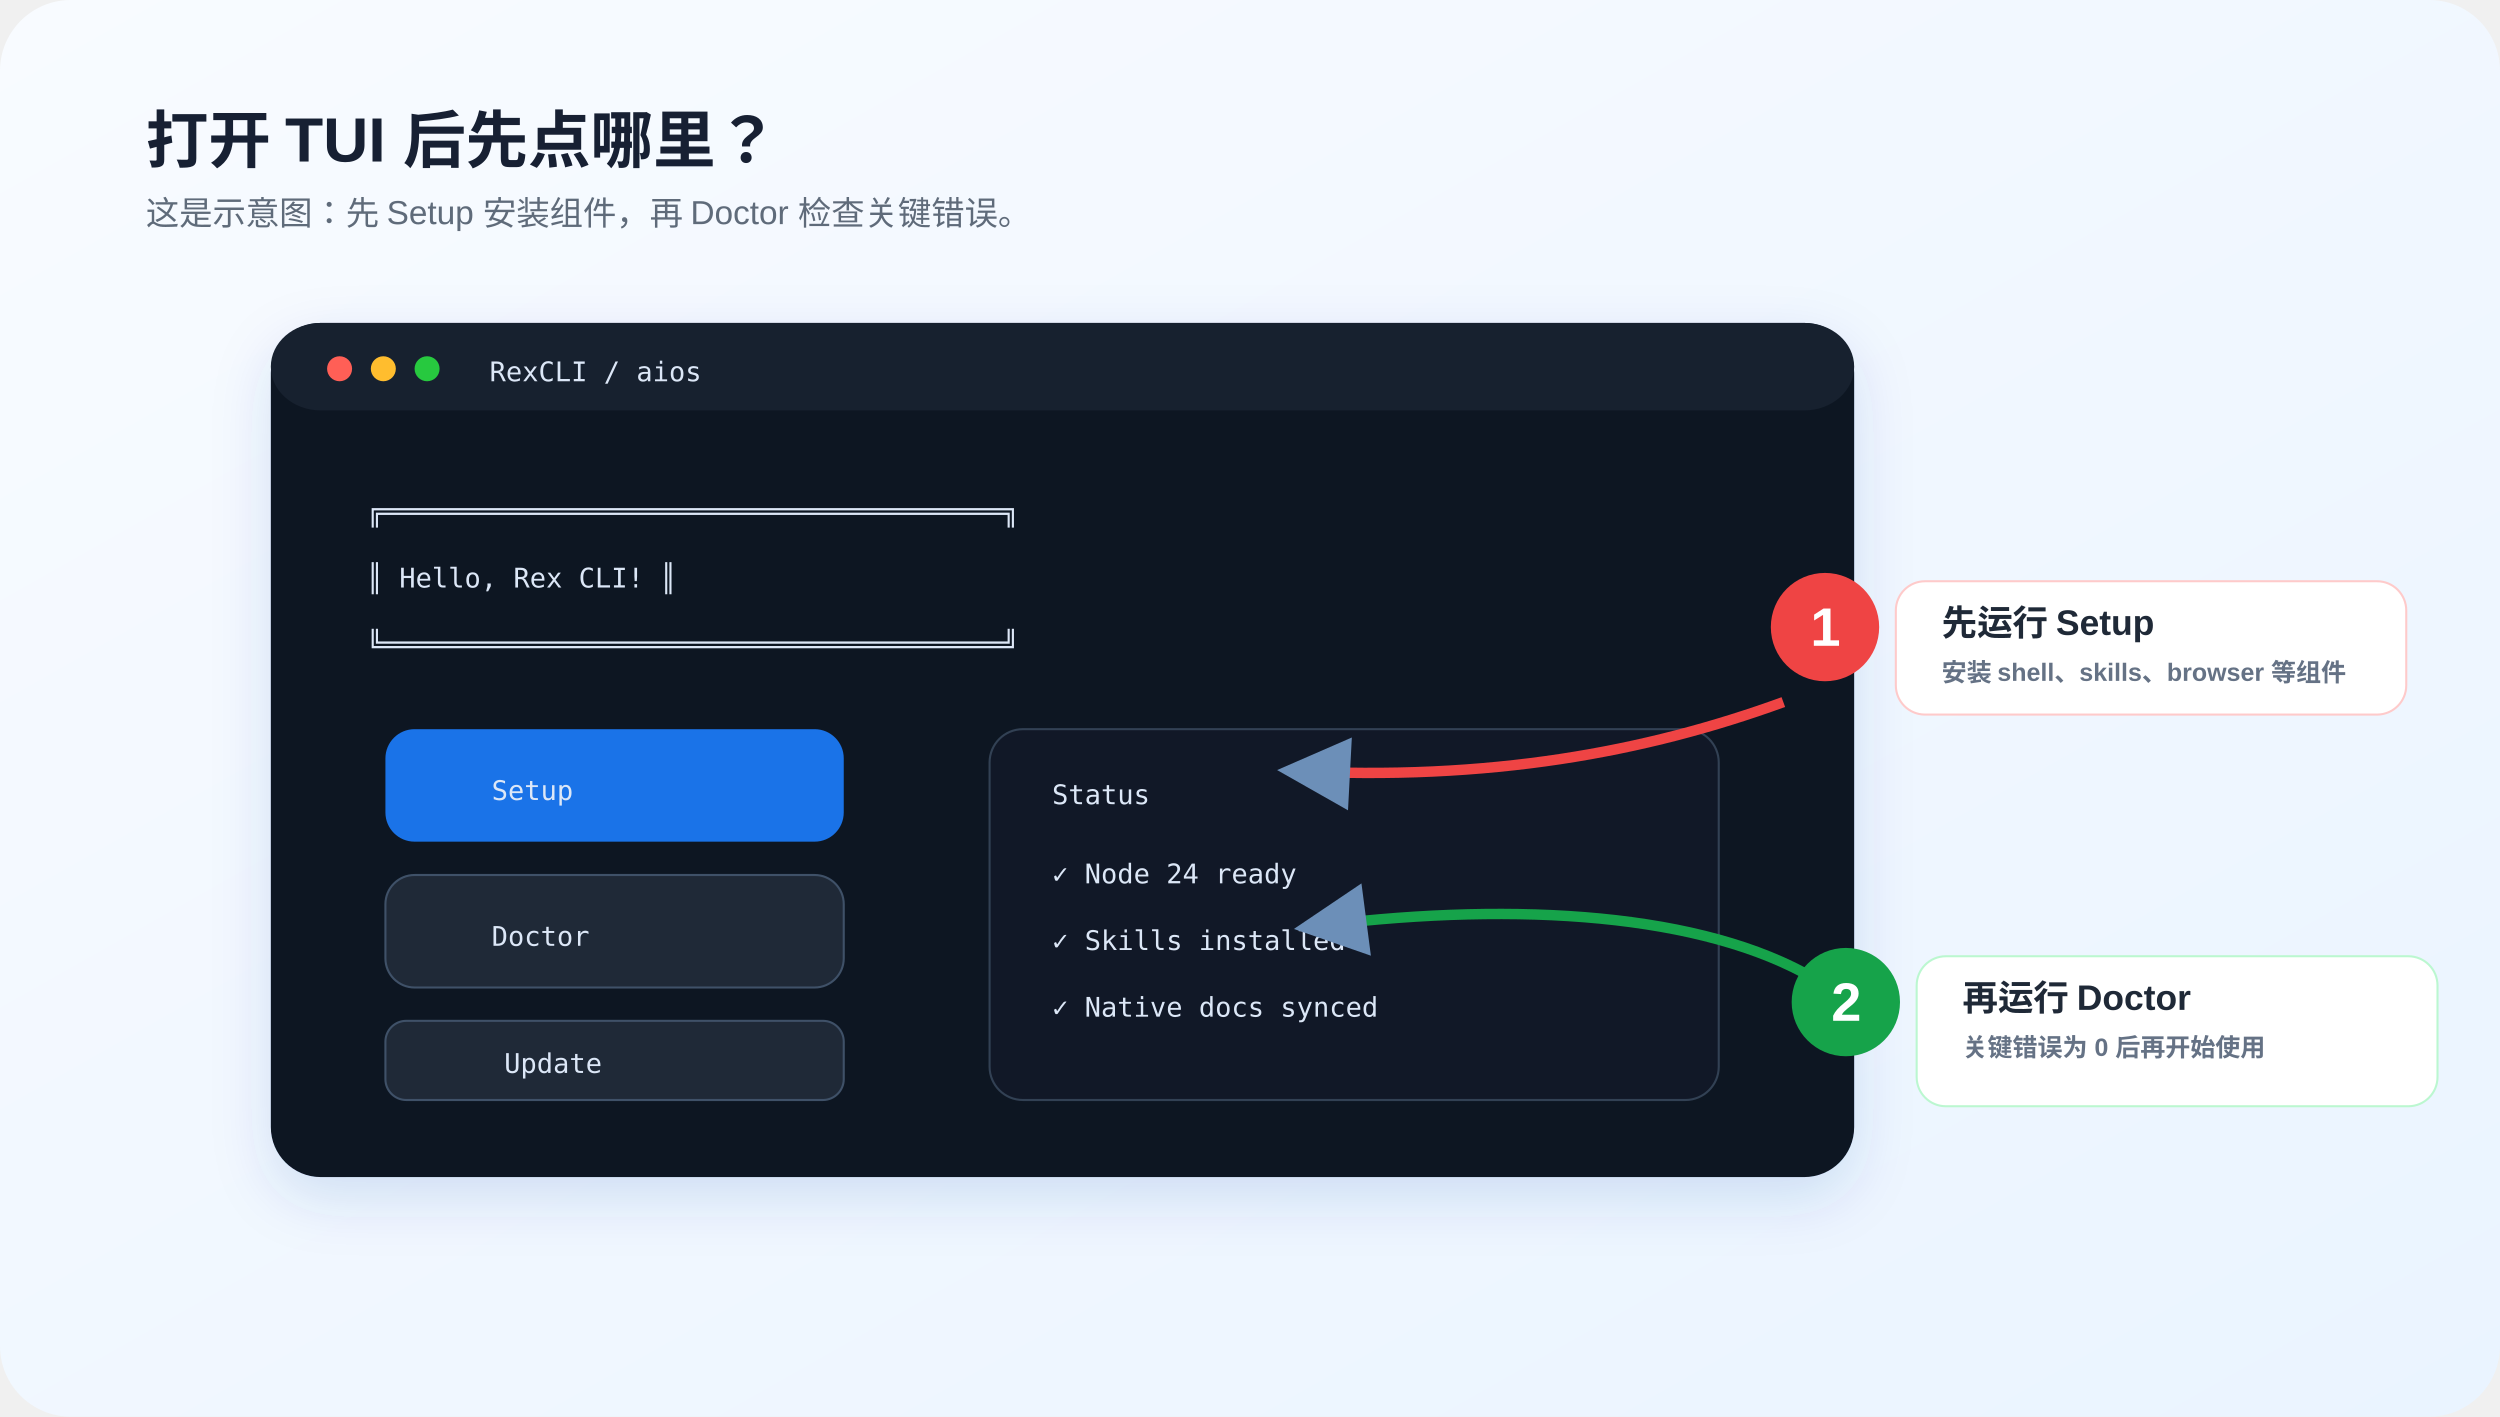
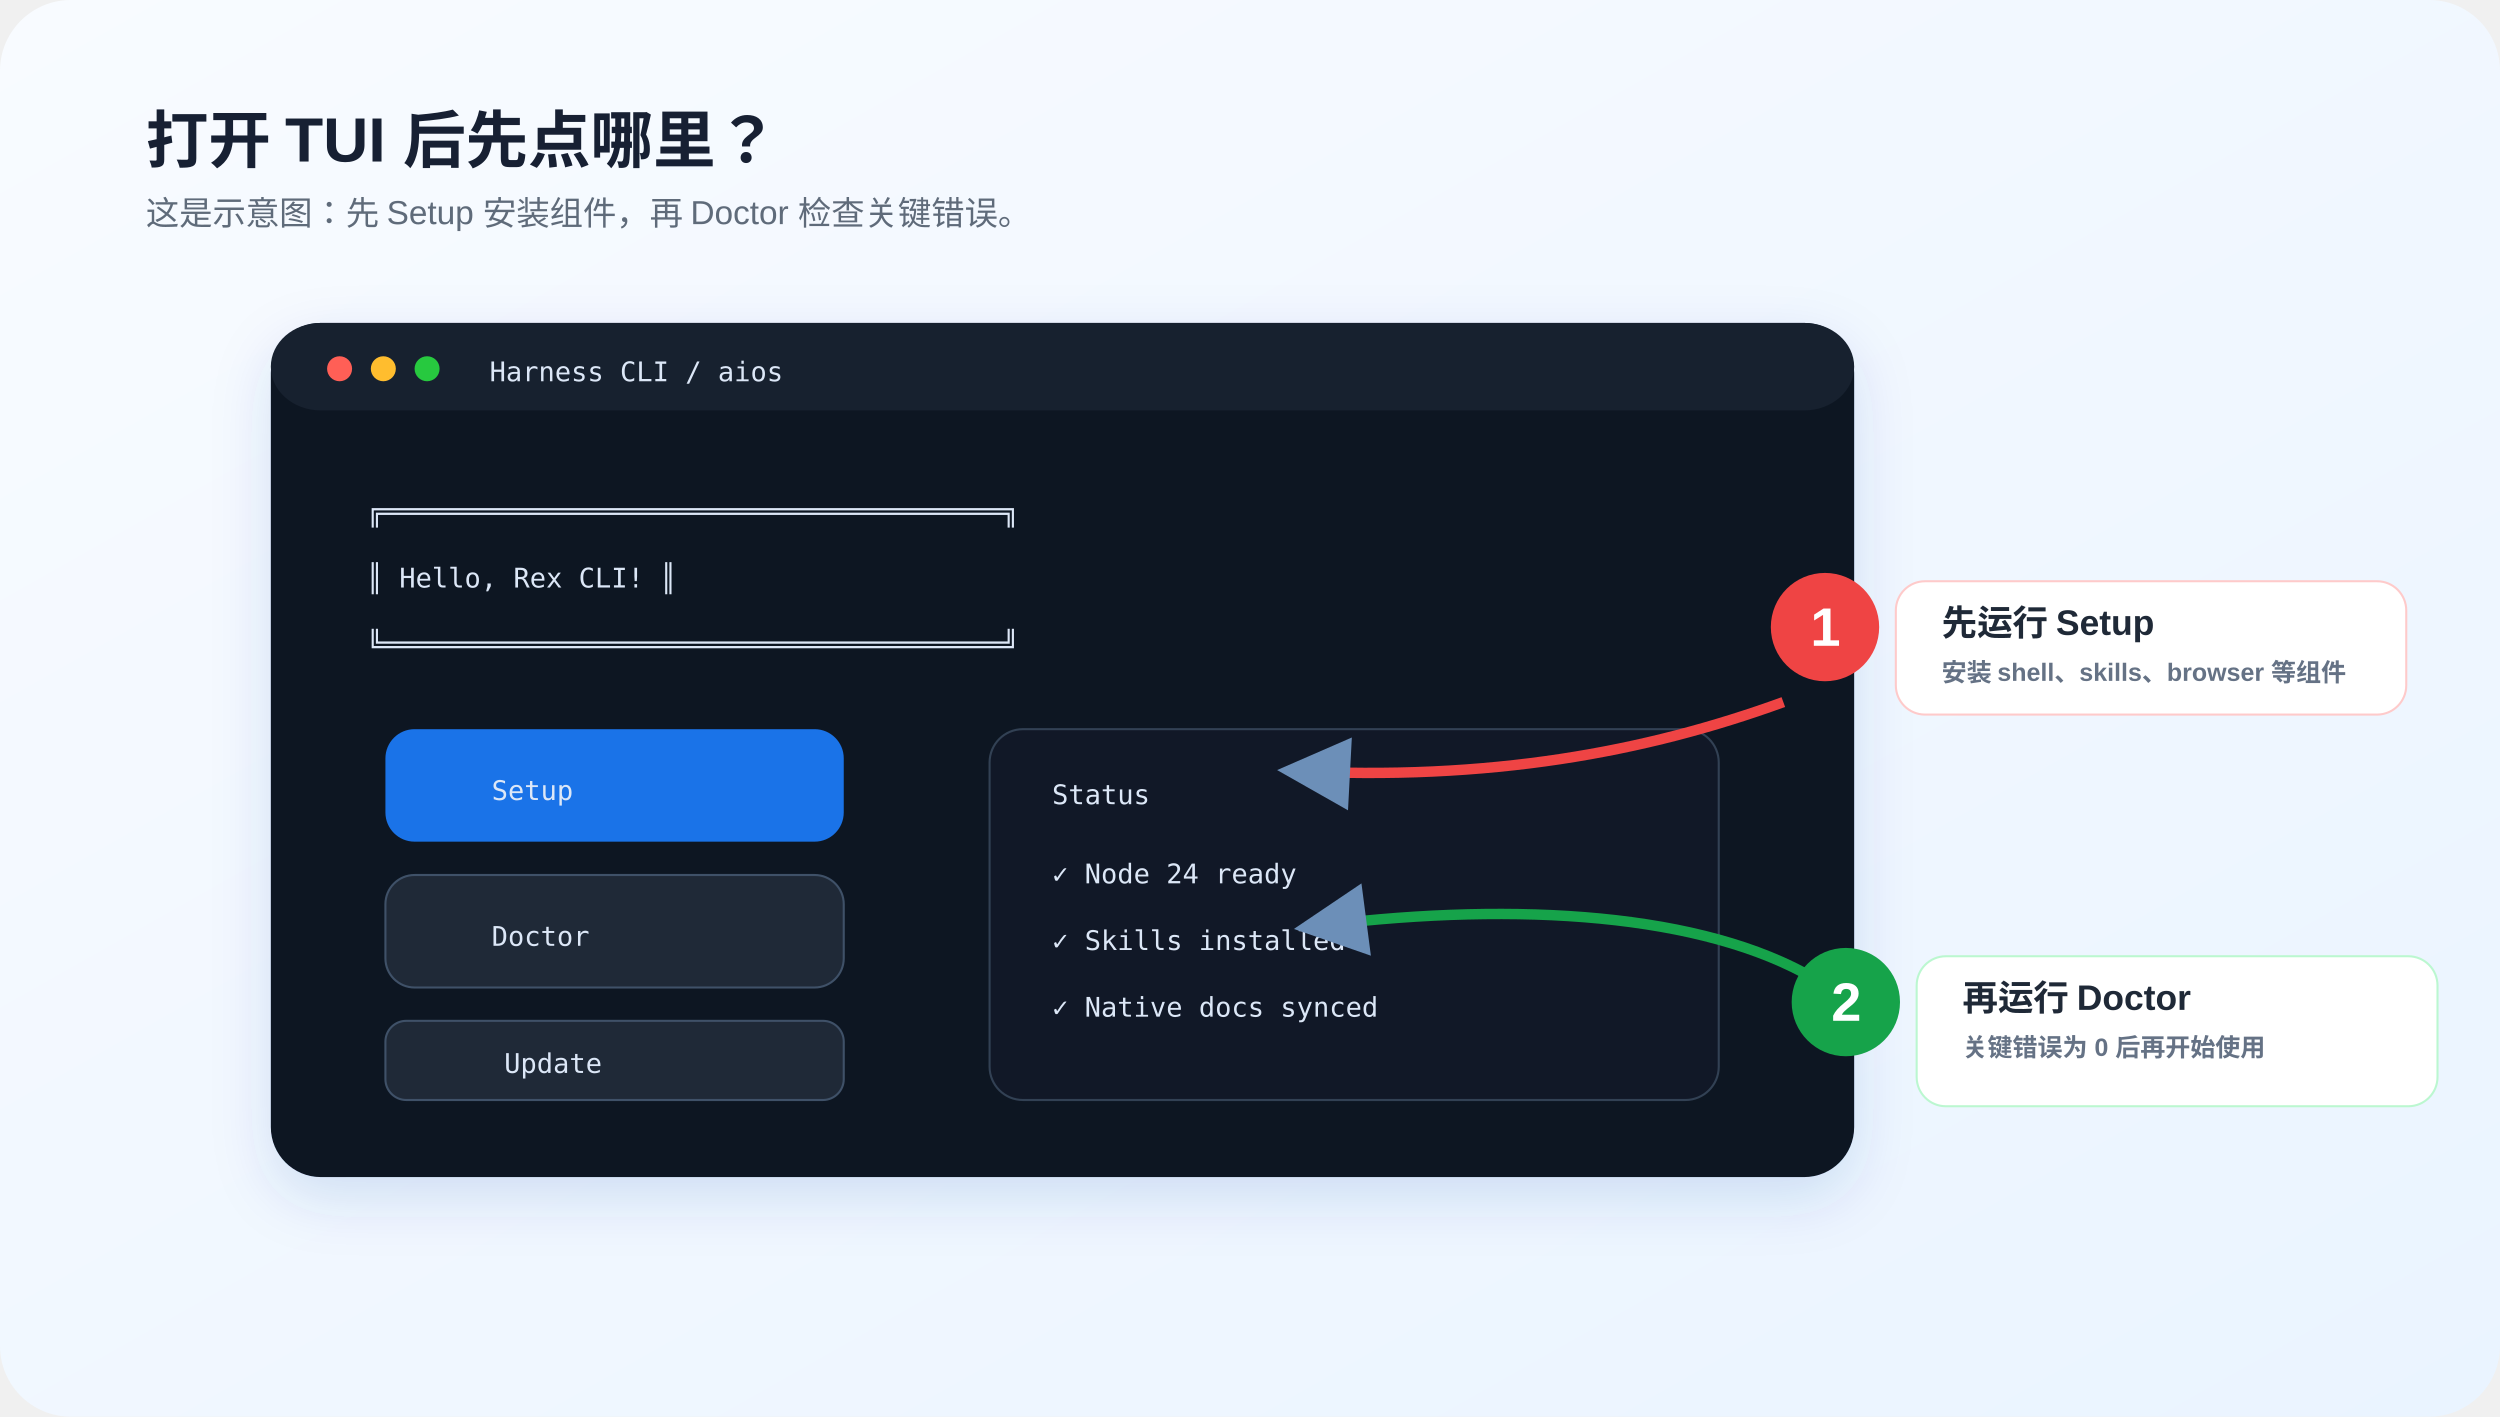
<svg xmlns="http://www.w3.org/2000/svg" width="1200" height="680" viewBox="0 0 1200 680" role="img" aria-labelledby="title desc">
  <defs>
    <linearGradient id="bg" x1="0" y1="0" x2="1" y2="1">
      <stop offset="0" stop-color="#f8fbff" />
      <stop offset="1" stop-color="#eaf4ff" />
    </linearGradient>
    <linearGradient id="ink" x1="0" y1="0" x2="1" y2="0">
      <stop offset="0" stop-color="#1a73e8" />
      <stop offset="1" stop-color="#00a884" />
    </linearGradient>
    <filter id="shadow" x="-10%" y="-10%" width="120%" height="130%">
      <feDropShadow dx="0" dy="10" stdDeviation="14" flood-color="#174ea6" flood-opacity="0.14" />
    </filter>
    <style>
    .title{font:700 30px 'Google Sans','Segoe UI',Arial,sans-serif;fill:#172033}.subtitle{font:500 16px 'Google Sans Text','Segoe UI',Arial,sans-serif;fill:#5f6b7a}.label{font:700 17px 'Google Sans','Segoe UI',Arial,sans-serif;fill:#1f2937}.small{font:500 13px 'Roboto Mono','SFMono-Regular',monospace;fill:#536271}.tiny{font:600 12px 'Google Sans Text','Segoe UI',Arial,sans-serif;fill:#657285}.card{fill:#fff;stroke:#d7e3f3;stroke-width:1.2;filter:url(#shadow)}.terminal{fill:#101820}.termText{font:500 13px 'Roboto Mono','SFMono-Regular',monospace;fill:#dce7f7}.green{fill:#16a34a}.blue{fill:#1a73e8}.amber{fill:#f59e0b}.red{fill:#ef4444}.muted{fill:#edf4fb;stroke:#d7e3f3;stroke-width:1}.line{stroke:#9ab5d5;stroke-width:3;fill:none;stroke-linecap:round;stroke-linejoin:round}.arrow{marker-end:url(#arrow)}
  </style>
    <marker id="arrow" viewBox="0 0 10 10" refX="8" refY="5" markerWidth="7" markerHeight="7" orient="auto-start-reverse">
      <path d="M0,0 L10,5 L0,10 z" fill="#6c8fb8" />
    </marker>
  </defs>
  <rect width="1200" height="680" rx="34" fill="url(#bg)" />
  <text x="70" y="78" class="title">打开 TUI 后先点哪里？</text>
  <text x="70" y="108" class="subtitle">这是示意图：先 Setup 安装组件，再 Doctor 检查关键错误。</text>
  <rect x="130" y="155" width="760" height="410" rx="24" class="terminal" filter="url(#shadow)" />
  <rect x="130" y="155" width="760" height="42" rx="24" fill="#17212f" />
  <circle cx="163" cy="177" r="6" fill="#ff5f56" />
  <circle cx="184" cy="177" r="6" fill="#ffbd2e" />
  <circle cx="205" cy="177" r="6" fill="#27c93f" />
-   <text x="235" y="183" class="termText">RexCLI / aios</text>
+   <text x="235" y="183" class="termText">Harness CLI / aios</text>
  <text x="176" y="250" class="termText" font-size="22">╔══════════════════════════════════════╗</text>
  <text x="176" y="282" class="termText" font-size="22">║           Hello, Rex CLI!            ║</text>
  <text x="176" y="314" class="termText" font-size="22">╚══════════════════════════════════════╝</text>
  <rect x="185" y="350" width="220" height="54" rx="14" fill="#1a73e8" />
  <text x="236" y="384" class="termText" font-size="18">Setup</text>
  <rect x="185" y="420" width="220" height="54" rx="14" fill="#1f2937" stroke="#3f5168" />
  <text x="236" y="454" class="termText" font-size="18">Doctor</text>
  <rect x="185" y="490" width="220" height="38" rx="10" fill="#1f2937" stroke="#3f5168" />
  <text x="242" y="515" class="termText">Update</text>
  <rect x="475" y="350" width="350" height="178" rx="16" fill="#111827" stroke="#324154" />
  <text x="505" y="386" class="termText">Status</text>
  <text x="505" y="424" class="termText">✓ Node 24 ready</text>
  <text x="505" y="456" class="termText">✓ Skills installed</text>
  <text x="505" y="488" class="termText">✓ Native docs synced</text>
  <g transform="translate(840,265)">
    <circle cx="36" cy="36" r="26" fill="#ef4444" />
    <text x="29" y="45" fill="white" font-family="Arial" font-weight="700" font-size="26">1</text>
    <path d="M16 72 C-50 96 -125 110 -220 105" stroke="#ef4444" stroke-width="5" fill="none" marker-end="url(#arrow)" />
    <rect x="70" y="14" width="245" height="64" rx="14" fill="#fff" stroke="#fecaca" />
    <text x="92" y="40" class="label">先运行 Setup</text>
    <text x="92" y="62" class="tiny">安装 shell、skills、browser 等组件</text>
  </g>
  <g transform="translate(850,445)">
    <circle cx="36" cy="36" r="26" fill="#16a34a" />
    <text x="29" y="45" fill="white" font-family="Arial" font-weight="700" font-size="26">2</text>
    <path d="M16 22 C-40 -8 -130 -12 -222 0" stroke="#16a34a" stroke-width="5" fill="none" marker-end="url(#arrow)" />
    <rect x="70" y="14" width="250" height="72" rx="14" fill="#fff" stroke="#bbf7d0" />
    <text x="92" y="40" class="label">再运行 Doctor</text>
    <text x="92" y="62" class="tiny">关键错误为 0 后再开始使用</text>
  </g>
</svg>
